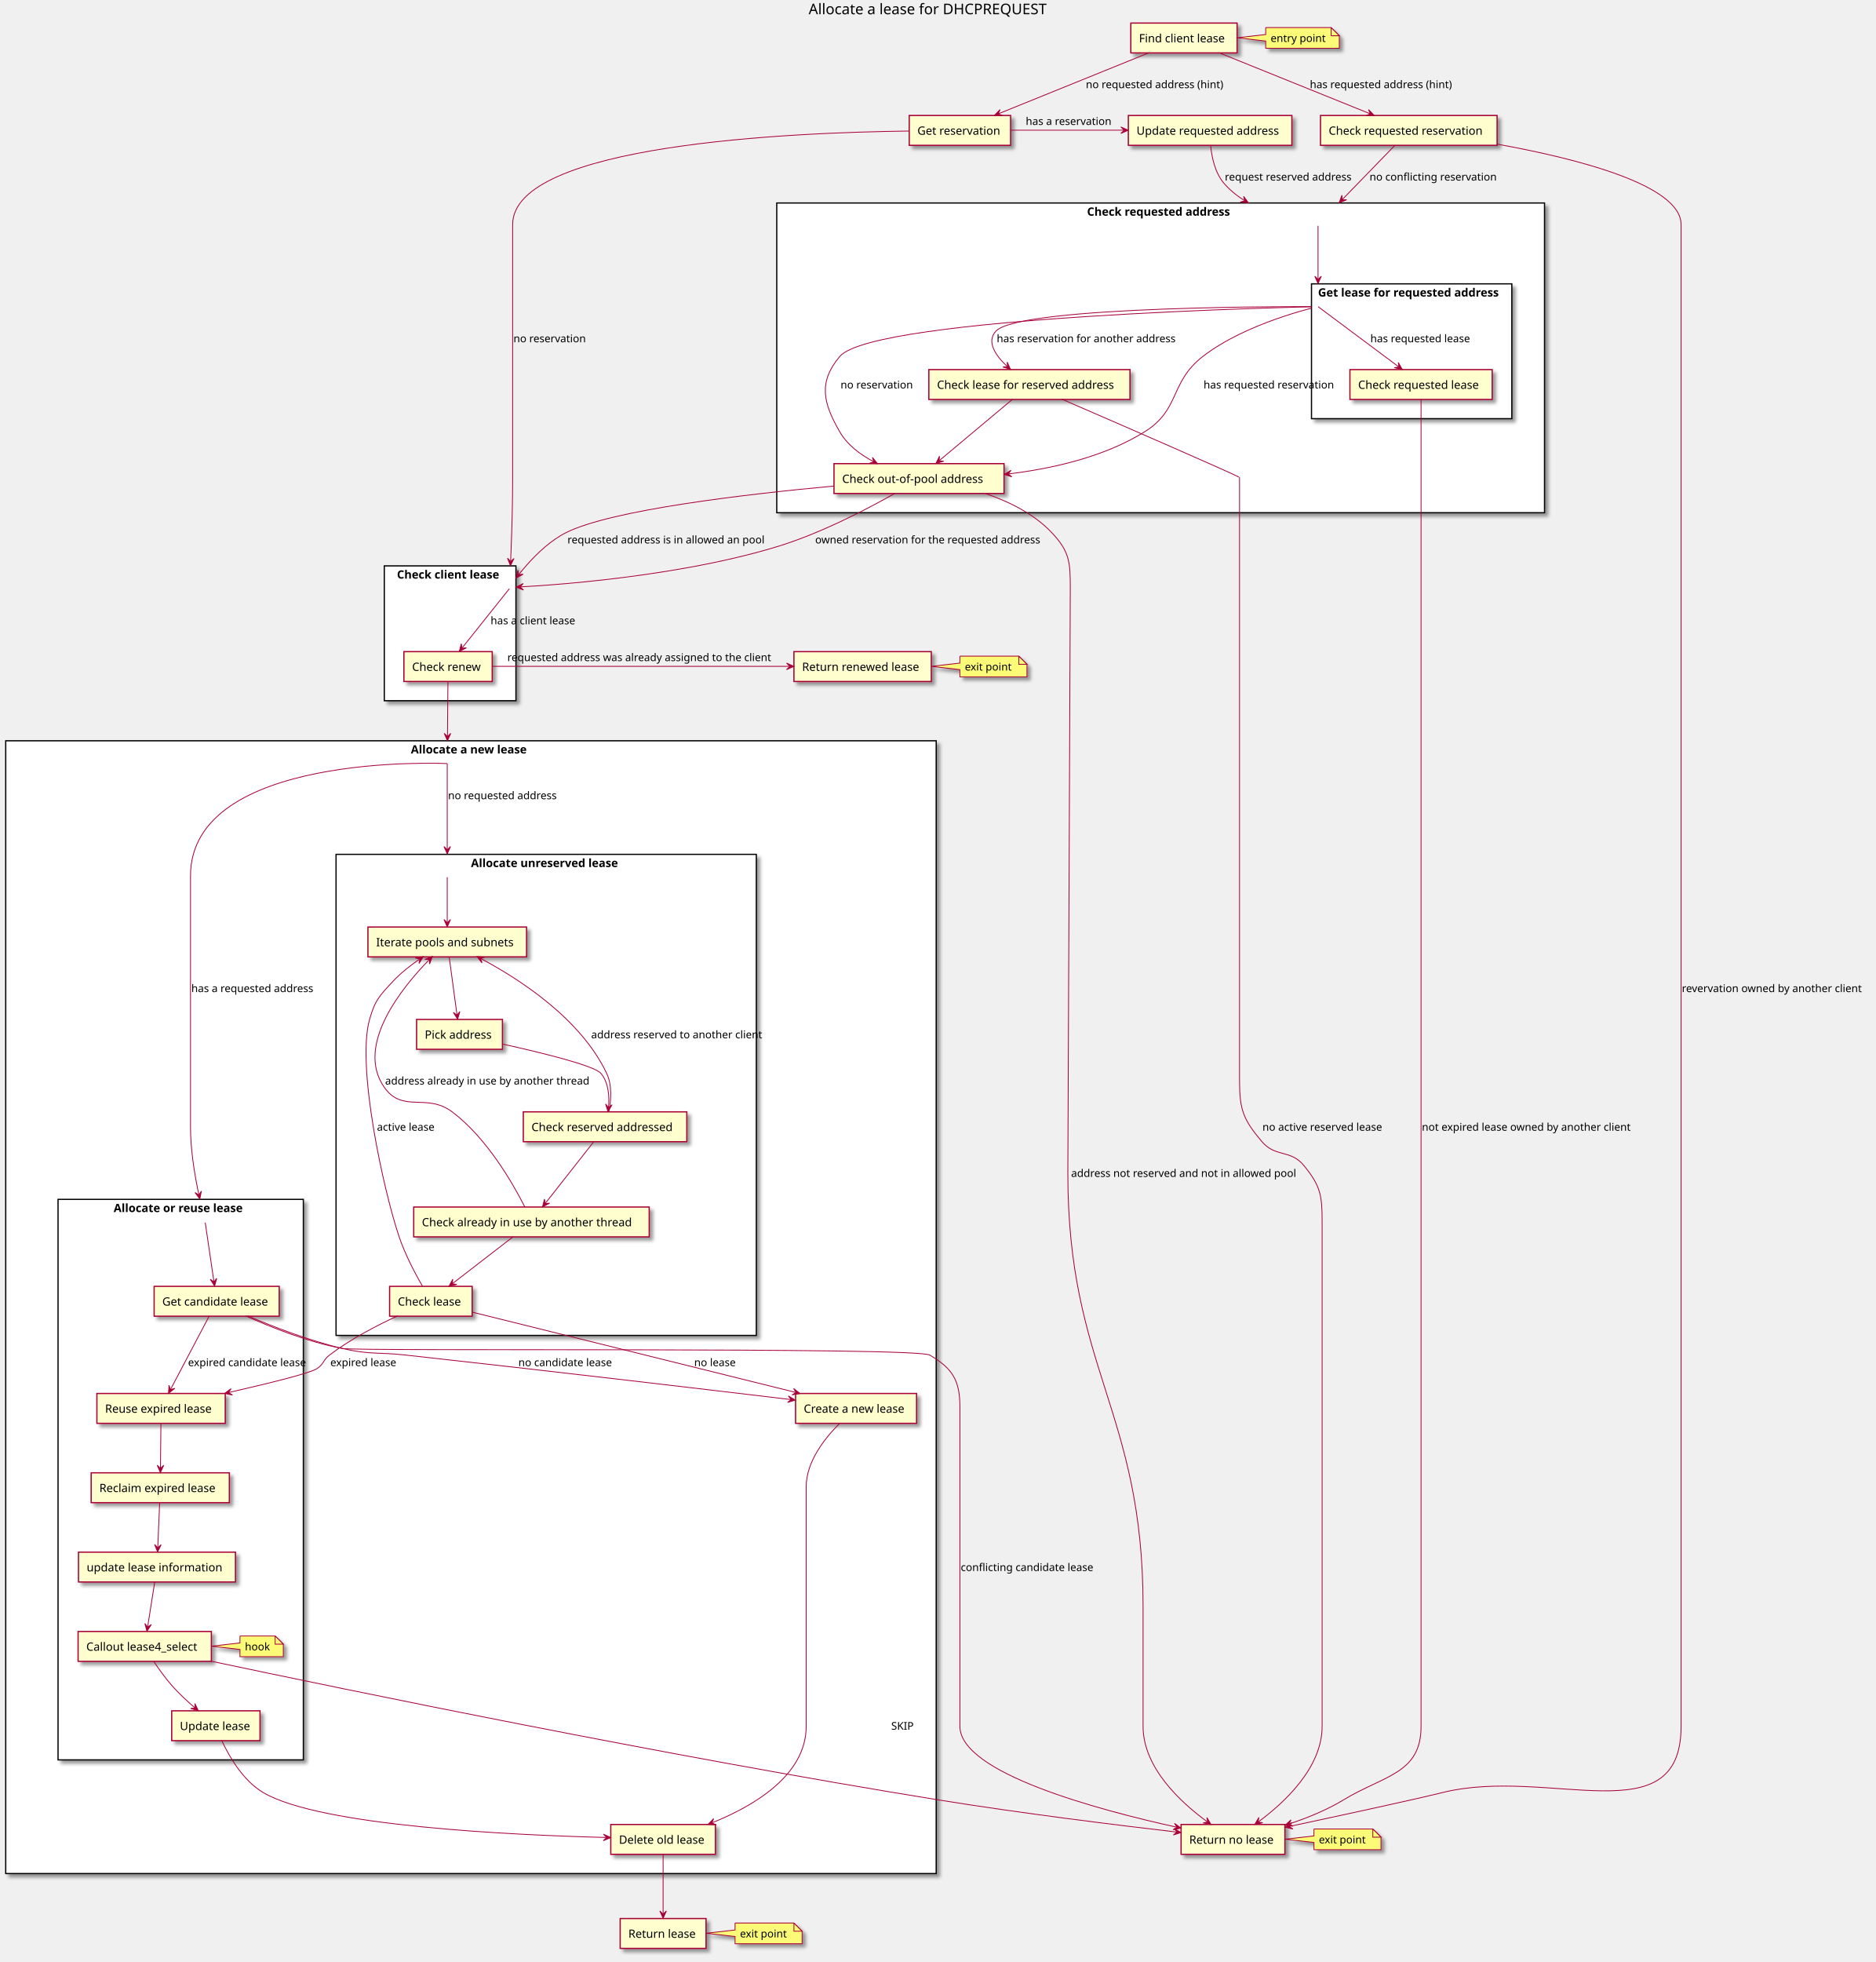
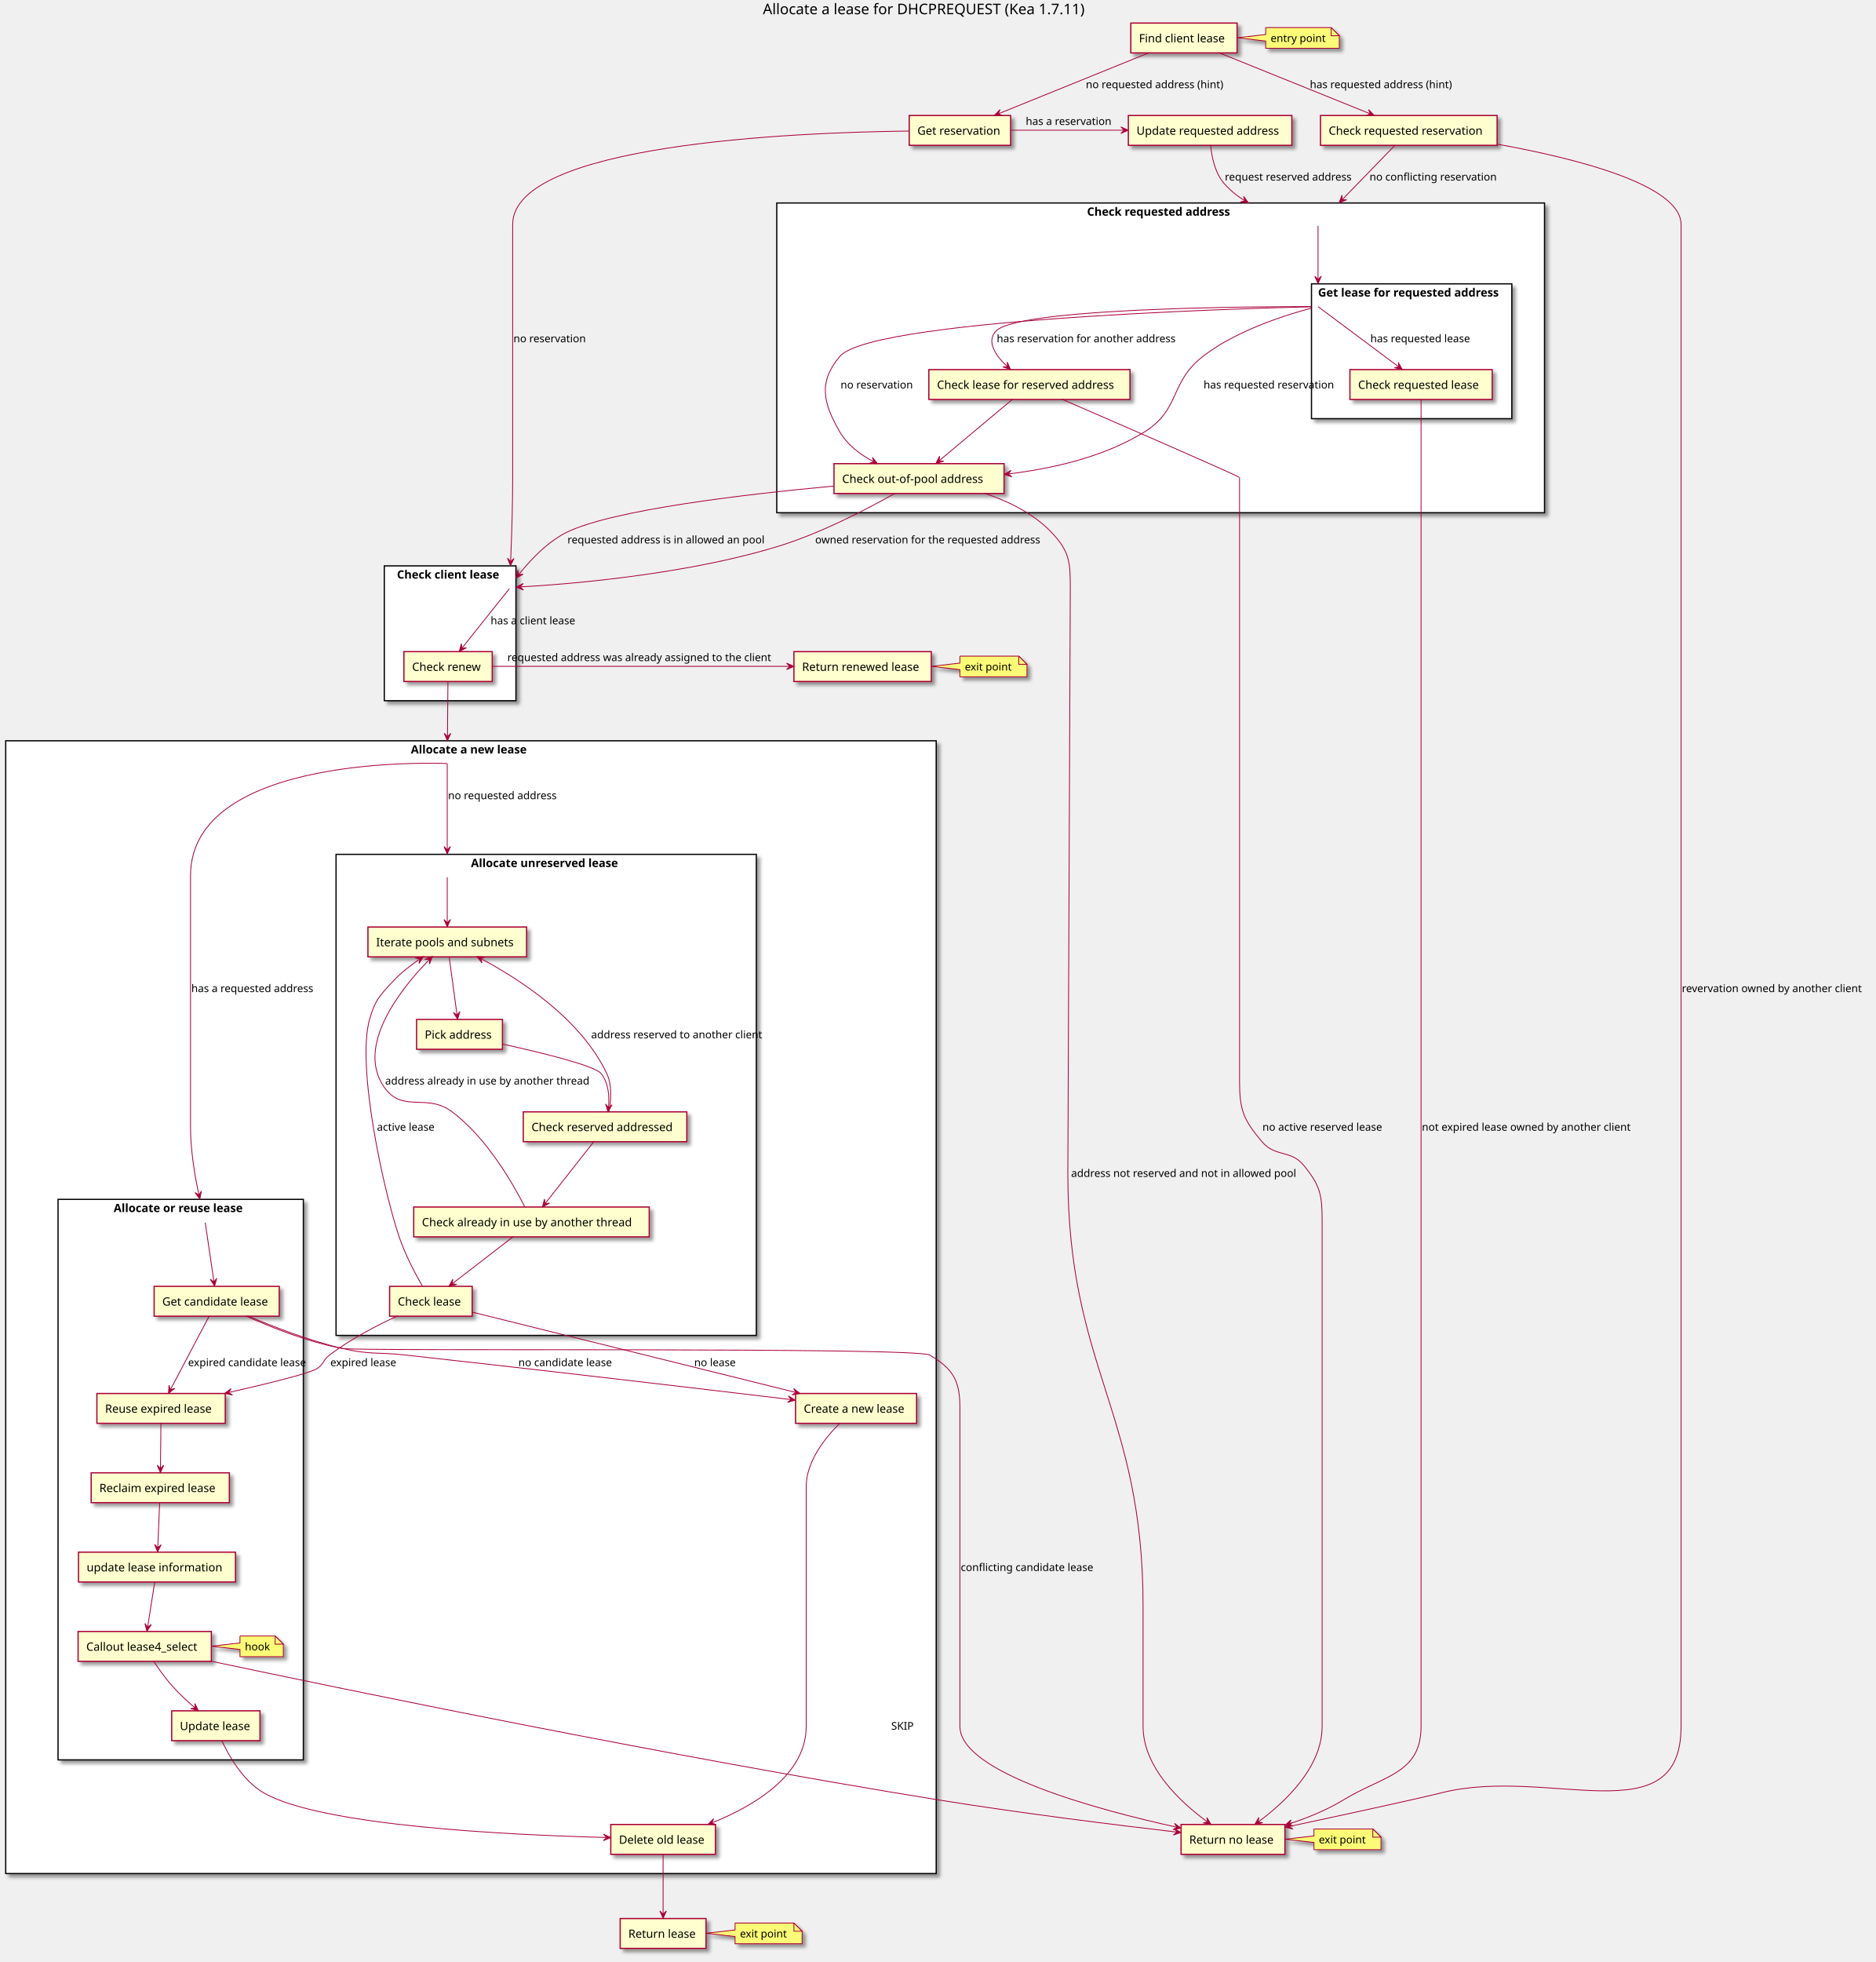
<svg xmlns="http://www.w3.org/2000/svg" contentScriptType="application/ecmascript" contentStyleType="text/css" height="2399px" preserveAspectRatio="none" style="width:2294px;height:2399px;" version="1.1" viewBox="0 0 2294 2399" width="2294px" zoomAndPan="magnify">
  <defs>
-     <filter height="300%" id="ff4r2l1rssslb" width="300%" x="-1" y="-1">
+     <filter height="300%" id="fff3yb47a4pvt" width="300%" x="-1" y="-1">
      <feGaussianBlur result="blurOut" stdDeviation="2.0" />
      <feColorMatrix in="blurOut" result="blurOut2" type="matrix" values="0 0 0 0 0 0 0 0 0 0 0 0 0 0 0 0 0 0 .4 0" />
      <feOffset dx="4.0" dy="4.0" in="blurOut2" result="blurOut3" />
      <feBlend in="SourceGraphic" in2="blurOut3" mode="normal" />
    </filter>
  </defs>
  <g>
-     <text fill="#000000" font-family="sans-serif" font-size="18" lengthAdjust="spacingAndGlyphs" textLength="298" x="989" y="17.402">Allocate a lease for DHCPREQUEST</text>
-     <rect fill="#FFFFFF" filter="url(#ff4r2l1rssslb)" height="378.72" style="stroke: #000000; stroke-width: 1.5;" width="939" x="950" y="248.199" />
+     <text fill="#000000" font-family="sans-serif" font-size="18" lengthAdjust="spacingAndGlyphs" textLength="410" x="933" y="17.402">Allocate a lease for DHCPREQUEST (Kea 1.7.11)</text>
+     <rect fill="#FFFFFF" filter="url(#fff3yb47a4pvt)" height="378.72" style="stroke: #000000; stroke-width: 1.5;" width="939" x="950" y="248.199" />
    <text fill="#000000" font-family="sans-serif" font-size="14" font-weight="bold" lengthAdjust="spacingAndGlyphs" textLength="180" x="1329.5" y="263.734">Check requested address</text>
-     <rect fill="#FFFFFF" filter="url(#ff4r2l1rssslb)" height="164.86" style="stroke: #000000; stroke-width: 1.5;" width="245" x="1604" y="347.059" />
+     <rect fill="#FFFFFF" filter="url(#fff3yb47a4pvt)" height="164.86" style="stroke: #000000; stroke-width: 1.5;" width="245" x="1604" y="347.059" />
    <text fill="#000000" font-family="sans-serif" font-size="14" font-weight="bold" lengthAdjust="spacingAndGlyphs" textLength="229" x="1612" y="362.594">Get lease for requested address</text>
-     <rect fill="#FFFFFF" filter="url(#ff4r2l1rssslb)" height="164.86" style="stroke: #000000; stroke-width: 1.5;" width="161" x="470" y="691.919" />
+     <rect fill="#FFFFFF" filter="url(#fff3yb47a4pvt)" height="164.86" style="stroke: #000000; stroke-width: 1.5;" width="161" x="470" y="691.919" />
    <text fill="#000000" font-family="sans-serif" font-size="14" font-weight="bold" lengthAdjust="spacingAndGlyphs" textLength="130" x="485.5" y="707.454">Check client lease</text>
-     <rect fill="#FFFFFF" filter="url(#ff4r2l1rssslb)" height="1385.08" style="stroke: #000000; stroke-width: 1.5;" width="1138" x="7" y="905.779" />
+     <rect fill="#FFFFFF" filter="url(#fff3yb47a4pvt)" height="1385.08" style="stroke: #000000; stroke-width: 1.5;" width="1138" x="7" y="905.779" />
    <text fill="#000000" font-family="sans-serif" font-size="14" font-weight="bold" lengthAdjust="spacingAndGlyphs" textLength="147" x="502.5" y="921.314">Allocate a new lease</text>
-     <rect fill="#FFFFFF" filter="url(#ff4r2l1rssslb)" height="685.36" style="stroke: #000000; stroke-width: 1.5;" width="300" x="71" y="1466.499" />
+     <rect fill="#FFFFFF" filter="url(#fff3yb47a4pvt)" height="685.36" style="stroke: #000000; stroke-width: 1.5;" width="300" x="71" y="1466.499" />
    <text fill="#000000" font-family="sans-serif" font-size="14" font-weight="bold" lengthAdjust="spacingAndGlyphs" textLength="164" x="139" y="1482.034">Allocate or reuse lease</text>
-     <rect fill="#FFFFFF" filter="url(#ff4r2l1rssslb)" height="588.22" style="stroke: #000000; stroke-width: 1.5;" width="514" x="411" y="1044.639" />
+     <rect fill="#FFFFFF" filter="url(#fff3yb47a4pvt)" height="588.22" style="stroke: #000000; stroke-width: 1.5;" width="514" x="411" y="1044.639" />
    <text fill="#000000" font-family="sans-serif" font-size="14" font-weight="bold" lengthAdjust="spacingAndGlyphs" textLength="184" x="576" y="1060.174">Allocate unreserved lease</text>
-     <rect fill="#FEFECE" filter="url(#ff4r2l1rssslb)" height="36.488" style="stroke: #A80036; stroke-width: 1.5;" width="246" x="1136" y="451.919" />
+     <rect fill="#FEFECE" filter="url(#fff3yb47a4pvt)" height="36.488" style="stroke: #A80036; stroke-width: 1.5;" width="246" x="1136" y="451.919" />
    <text fill="#000000" font-family="sans-serif" font-size="14" lengthAdjust="spacingAndGlyphs" textLength="226" x="1146" y="475.454">Check lease for reserved address</text>
-     <rect fill="#FEFECE" filter="url(#ff4r2l1rssslb)" height="36.488" style="stroke: #A80036; stroke-width: 1.5;" width="208" x="1020" y="566.919" />
+     <rect fill="#FEFECE" filter="url(#fff3yb47a4pvt)" height="36.488" style="stroke: #A80036; stroke-width: 1.5;" width="208" x="1020" y="566.919" />
    <text fill="#000000" font-family="sans-serif" font-size="14" lengthAdjust="spacingAndGlyphs" textLength="188" x="1030" y="590.454">Check out-of-pool address</text>
-     <rect fill="#FEFECE" filter="url(#ff4r2l1rssslb)" height="36.488" style="stroke: #A80036; stroke-width: 1.5;" width="174" x="1651" y="451.919" />
+     <rect fill="#FEFECE" filter="url(#fff3yb47a4pvt)" height="36.488" style="stroke: #A80036; stroke-width: 1.5;" width="174" x="1651" y="451.919" />
    <text fill="#000000" font-family="sans-serif" font-size="14" lengthAdjust="spacingAndGlyphs" textLength="154" x="1661" y="475.454">Check requested lease</text>
-     <rect fill="#FEFECE" filter="url(#ff4r2l1rssslb)" height="36.488" style="stroke: #A80036; stroke-width: 1.5;" width="108" x="494" y="796.779" />
+     <rect fill="#FEFECE" filter="url(#fff3yb47a4pvt)" height="36.488" style="stroke: #A80036; stroke-width: 1.5;" width="108" x="494" y="796.779" />
    <text fill="#000000" font-family="sans-serif" font-size="14" lengthAdjust="spacingAndGlyphs" textLength="88" x="504" y="820.314">Check renew</text>
-     <rect fill="#FEFECE" filter="url(#ff4r2l1rssslb)" height="36.488" style="stroke: #A80036; stroke-width: 1.5;" width="148" x="973" y="1703.859" />
+     <rect fill="#FEFECE" filter="url(#fff3yb47a4pvt)" height="36.488" style="stroke: #A80036; stroke-width: 1.5;" width="148" x="973" y="1703.859" />
    <text fill="#000000" font-family="sans-serif" font-size="14" lengthAdjust="spacingAndGlyphs" textLength="128" x="983" y="1727.394">Create a new lease</text>
-     <rect fill="#FEFECE" filter="url(#ff4r2l1rssslb)" height="36.488" style="stroke: #A80036; stroke-width: 1.5;" width="128" x="747" y="2230.859" />
+     <rect fill="#FEFECE" filter="url(#fff3yb47a4pvt)" height="36.488" style="stroke: #A80036; stroke-width: 1.5;" width="128" x="747" y="2230.859" />
    <text fill="#000000" font-family="sans-serif" font-size="14" lengthAdjust="spacingAndGlyphs" textLength="108" x="757" y="2254.394">Delete old lease</text>
-     <rect fill="#FEFECE" filter="url(#ff4r2l1rssslb)" height="36.488" style="stroke: #A80036; stroke-width: 1.5;" width="153" x="188.5" y="1572.859" />
+     <rect fill="#FEFECE" filter="url(#fff3yb47a4pvt)" height="36.488" style="stroke: #A80036; stroke-width: 1.5;" width="153" x="188.5" y="1572.859" />
    <text fill="#000000" font-family="sans-serif" font-size="14" lengthAdjust="spacingAndGlyphs" textLength="133" x="198.5" y="1596.394">Get candidate lease</text>
-     <rect fill="#FEFECE" filter="url(#ff4r2l1rssslb)" height="36.488" style="stroke: #A80036; stroke-width: 1.5;" width="157" x="118.5" y="1703.859" />
+     <rect fill="#FEFECE" filter="url(#fff3yb47a4pvt)" height="36.488" style="stroke: #A80036; stroke-width: 1.5;" width="157" x="118.5" y="1703.859" />
    <text fill="#000000" font-family="sans-serif" font-size="14" lengthAdjust="spacingAndGlyphs" textLength="137" x="128.5" y="1727.394">Reuse expired lease</text>
-     <rect fill="#FEFECE" filter="url(#ff4r2l1rssslb)" height="36.488" style="stroke: #A80036; stroke-width: 1.5;" width="169" x="111.5" y="1800.859" />
+     <rect fill="#FEFECE" filter="url(#fff3yb47a4pvt)" height="36.488" style="stroke: #A80036; stroke-width: 1.5;" width="169" x="111.5" y="1800.859" />
    <text fill="#000000" font-family="sans-serif" font-size="14" lengthAdjust="spacingAndGlyphs" textLength="149" x="121.5" y="1824.394">Reclaim expired lease</text>
-     <rect fill="#FEFECE" filter="url(#ff4r2l1rssslb)" height="36.488" style="stroke: #A80036; stroke-width: 1.5;" width="192" x="96" y="1897.859" />
+     <rect fill="#FEFECE" filter="url(#fff3yb47a4pvt)" height="36.488" style="stroke: #A80036; stroke-width: 1.5;" width="192" x="96" y="1897.859" />
    <text fill="#000000" font-family="sans-serif" font-size="14" lengthAdjust="spacingAndGlyphs" textLength="172" x="106" y="1921.394">update lease information</text>
-     <rect fill="#FEFECE" filter="url(#ff4r2l1rssslb)" height="36.488" style="stroke: #A80036; stroke-width: 1.5;" width="163" x="95.5" y="1994.859" />
+     <rect fill="#FEFECE" filter="url(#fff3yb47a4pvt)" height="36.488" style="stroke: #A80036; stroke-width: 1.5;" width="163" x="95.5" y="1994.859" />
    <text fill="#000000" font-family="sans-serif" font-size="14" lengthAdjust="spacingAndGlyphs" textLength="143" x="105.5" y="2018.394">Callout lease4_select</text>
-     <path d="M293.5,2000.359 L293.5,2008.859 L258.55,2012.859 L293.5,2016.859 L293.5,2025.67 A0,0 0 0 0 293.5,2025.67 L346.5,2025.67 A0,0 0 0 0 346.5,2025.67 L346.5,2010.359 L336.5,2000.359 L293.5,2000.359 A0,0 0 0 0 293.5,2000.359 " fill="#FBFB77" filter="url(#ff4r2l1rssslb)" style="stroke: #A80036; stroke-width: 1.0;" />
+     <path d="M293.5,2000.359 L293.5,2008.859 L258.55,2012.859 L293.5,2016.859 L293.5,2025.67 A0,0 0 0 0 293.5,2025.67 L346.5,2025.67 A0,0 0 0 0 346.5,2025.67 L346.5,2010.359 L336.5,2000.359 L293.5,2000.359 A0,0 0 0 0 293.5,2000.359 " fill="#FBFB77" filter="url(#fff3yb47a4pvt)" style="stroke: #A80036; stroke-width: 1.0;" />
    <path d="M336.5,2000.359 L336.5,2010.359 L346.5,2010.359 L336.5,2000.359 " fill="#FBFB77" style="stroke: #A80036; stroke-width: 1.0;" />
    <text fill="#000000" font-family="sans-serif" font-size="13" lengthAdjust="spacingAndGlyphs" textLength="32" x="299.5" y="2017.928">hook</text>
-     <rect fill="#FEFECE" filter="url(#ff4r2l1rssslb)" height="36.488" style="stroke: #A80036; stroke-width: 1.5;" width="108" x="210" y="2091.859" />
+     <rect fill="#FEFECE" filter="url(#fff3yb47a4pvt)" height="36.488" style="stroke: #A80036; stroke-width: 1.5;" width="108" x="210" y="2091.859" />
    <text fill="#000000" font-family="sans-serif" font-size="14" lengthAdjust="spacingAndGlyphs" textLength="88" x="220" y="2115.394">Update lease</text>
-     <rect fill="#FEFECE" filter="url(#ff4r2l1rssslb)" height="36.488" style="stroke: #A80036; stroke-width: 1.5;" width="194" x="450" y="1133.499" />
+     <rect fill="#FEFECE" filter="url(#fff3yb47a4pvt)" height="36.488" style="stroke: #A80036; stroke-width: 1.5;" width="194" x="450" y="1133.499" />
    <text fill="#000000" font-family="sans-serif" font-size="14" lengthAdjust="spacingAndGlyphs" textLength="174" x="460" y="1157.034">Iterate pools and subnets</text>
-     <rect fill="#FEFECE" filter="url(#ff4r2l1rssslb)" height="36.488" style="stroke: #A80036; stroke-width: 1.5;" width="105" x="509.5" y="1246.499" />
+     <rect fill="#FEFECE" filter="url(#fff3yb47a4pvt)" height="36.488" style="stroke: #A80036; stroke-width: 1.5;" width="105" x="509.5" y="1246.499" />
    <text fill="#000000" font-family="sans-serif" font-size="14" lengthAdjust="spacingAndGlyphs" textLength="85" x="519.5" y="1270.034">Pick address</text>
-     <rect fill="#FEFECE" filter="url(#ff4r2l1rssslb)" height="36.488" style="stroke: #A80036; stroke-width: 1.5;" width="200" x="640" y="1359.499" />
+     <rect fill="#FEFECE" filter="url(#fff3yb47a4pvt)" height="36.488" style="stroke: #A80036; stroke-width: 1.5;" width="200" x="640" y="1359.499" />
    <text fill="#000000" font-family="sans-serif" font-size="14" lengthAdjust="spacingAndGlyphs" textLength="180" x="650" y="1383.034">Check reserved addressed</text>
-     <rect fill="#FEFECE" filter="url(#ff4r2l1rssslb)" height="36.488" style="stroke: #A80036; stroke-width: 1.5;" width="288" x="506" y="1475.859" />
+     <rect fill="#FEFECE" filter="url(#fff3yb47a4pvt)" height="36.488" style="stroke: #A80036; stroke-width: 1.5;" width="288" x="506" y="1475.859" />
    <text fill="#000000" font-family="sans-serif" font-size="14" lengthAdjust="spacingAndGlyphs" textLength="268" x="516" y="1499.394">Check already in use by another thread</text>
-     <rect fill="#FEFECE" filter="url(#ff4r2l1rssslb)" height="36.488" style="stroke: #A80036; stroke-width: 1.5;" width="101" x="476.5" y="1572.859" />
+     <rect fill="#FEFECE" filter="url(#fff3yb47a4pvt)" height="36.488" style="stroke: #A80036; stroke-width: 1.5;" width="101" x="476.5" y="1572.859" />
    <text fill="#000000" font-family="sans-serif" font-size="14" lengthAdjust="spacingAndGlyphs" textLength="81" x="486.5" y="1596.394">Check lease</text>
-     <rect fill="#FEFECE" filter="url(#ff4r2l1rssslb)" height="36.488" style="stroke: #A80036; stroke-width: 1.5;" width="130" x="1383" y="28.199" />
+     <rect fill="#FEFECE" filter="url(#fff3yb47a4pvt)" height="36.488" style="stroke: #A80036; stroke-width: 1.5;" width="130" x="1383" y="28.199" />
    <text fill="#000000" font-family="sans-serif" font-size="14" lengthAdjust="spacingAndGlyphs" textLength="110" x="1393" y="51.734">Find client lease</text>
-     <path d="M1548,33.699 L1548,42.199 L1513.14,46.199 L1548,50.199 L1548,59.01 A0,0 0 0 0 1548,59.01 L1638,59.01 A0,0 0 0 0 1638,59.01 L1638,43.699 L1628,33.699 L1548,33.699 A0,0 0 0 0 1548,33.699 " fill="#FBFB77" filter="url(#ff4r2l1rssslb)" style="stroke: #A80036; stroke-width: 1.0;" />
+     <path d="M1548,33.699 L1548,42.199 L1513.14,46.199 L1548,50.199 L1548,59.01 A0,0 0 0 0 1548,59.01 L1638,59.01 A0,0 0 0 0 1638,59.01 L1638,43.699 L1628,33.699 L1548,33.699 A0,0 0 0 0 1548,33.699 " fill="#FBFB77" filter="url(#fff3yb47a4pvt)" style="stroke: #A80036; stroke-width: 1.0;" />
    <path d="M1628,33.699 L1628,43.699 L1638,43.699 L1628,33.699 " fill="#FBFB77" style="stroke: #A80036; stroke-width: 1.0;" />
    <text fill="#000000" font-family="sans-serif" font-size="13" lengthAdjust="spacingAndGlyphs" textLength="69" x="1554" y="51.268">entry point</text>
-     <rect fill="#FEFECE" filter="url(#ff4r2l1rssslb)" height="36.488" style="stroke: #A80036; stroke-width: 1.5;" width="216" x="1615" y="141.199" />
+     <rect fill="#FEFECE" filter="url(#fff3yb47a4pvt)" height="36.488" style="stroke: #A80036; stroke-width: 1.5;" width="216" x="1615" y="141.199" />
    <text fill="#000000" font-family="sans-serif" font-size="14" lengthAdjust="spacingAndGlyphs" textLength="196" x="1625" y="164.734">Check requested reservation</text>
-     <rect fill="#FEFECE" filter="url(#ff4r2l1rssslb)" height="36.488" style="stroke: #A80036; stroke-width: 1.5;" width="124" x="1112" y="141.199" />
+     <rect fill="#FEFECE" filter="url(#fff3yb47a4pvt)" height="36.488" style="stroke: #A80036; stroke-width: 1.5;" width="124" x="1112" y="141.199" />
    <text fill="#000000" font-family="sans-serif" font-size="14" lengthAdjust="spacingAndGlyphs" textLength="104" x="1122" y="164.734">Get reservation</text>
-     <rect fill="#FEFECE" filter="url(#ff4r2l1rssslb)" height="36.488" style="stroke: #A80036; stroke-width: 1.5;" width="200" x="1380" y="141.199" />
+     <rect fill="#FEFECE" filter="url(#fff3yb47a4pvt)" height="36.488" style="stroke: #A80036; stroke-width: 1.5;" width="200" x="1380" y="141.199" />
    <text fill="#000000" font-family="sans-serif" font-size="14" lengthAdjust="spacingAndGlyphs" textLength="180" x="1390" y="164.734">Update requested address</text>
-     <rect fill="#FEFECE" filter="url(#ff4r2l1rssslb)" height="36.488" style="stroke: #A80036; stroke-width: 1.5;" width="127" x="1444.5" y="2230.859" />
+     <rect fill="#FEFECE" filter="url(#fff3yb47a4pvt)" height="36.488" style="stroke: #A80036; stroke-width: 1.5;" width="127" x="1444.5" y="2230.859" />
    <text fill="#000000" font-family="sans-serif" font-size="14" lengthAdjust="spacingAndGlyphs" textLength="107" x="1454.5" y="2254.394">Return no lease</text>
-     <path d="M1607,2236.359 L1607,2244.859 L1571.71,2248.859 L1607,2252.859 L1607,2261.67 A0,0 0 0 0 1607,2261.67 L1689,2261.67 A0,0 0 0 0 1689,2261.67 L1689,2246.359 L1679,2236.359 L1607,2236.359 A0,0 0 0 0 1607,2236.359 " fill="#FBFB77" filter="url(#ff4r2l1rssslb)" style="stroke: #A80036; stroke-width: 1.0;" />
+     <path d="M1607,2236.359 L1607,2244.859 L1571.71,2248.859 L1607,2252.859 L1607,2261.67 A0,0 0 0 0 1607,2261.67 L1689,2261.67 A0,0 0 0 0 1689,2261.67 L1689,2246.359 L1679,2236.359 L1607,2236.359 A0,0 0 0 0 1607,2236.359 " fill="#FBFB77" filter="url(#fff3yb47a4pvt)" style="stroke: #A80036; stroke-width: 1.0;" />
    <path d="M1679,2236.359 L1679,2246.359 L1689,2246.359 L1679,2236.359 " fill="#FBFB77" style="stroke: #A80036; stroke-width: 1.0;" />
    <text fill="#000000" font-family="sans-serif" font-size="13" lengthAdjust="spacingAndGlyphs" textLength="61" x="1613" y="2253.928">exit point</text>
-     <rect fill="#FEFECE" filter="url(#ff4r2l1rssslb)" height="36.488" style="stroke: #A80036; stroke-width: 1.5;" width="168" x="971" y="796.779" />
+     <rect fill="#FEFECE" filter="url(#fff3yb47a4pvt)" height="36.488" style="stroke: #A80036; stroke-width: 1.5;" width="168" x="971" y="796.779" />
    <text fill="#000000" font-family="sans-serif" font-size="14" lengthAdjust="spacingAndGlyphs" textLength="148" x="981" y="820.314">Return renewed lease</text>
-     <path d="M1174,802.279 L1174,810.779 L1139.06,814.779 L1174,818.779 L1174,827.59 A0,0 0 0 0 1174,827.59 L1256,827.59 A0,0 0 0 0 1256,827.59 L1256,812.279 L1246,802.279 L1174,802.279 A0,0 0 0 0 1174,802.279 " fill="#FBFB77" filter="url(#ff4r2l1rssslb)" style="stroke: #A80036; stroke-width: 1.0;" />
+     <path d="M1174,802.279 L1174,810.779 L1139.06,814.779 L1174,818.779 L1174,827.59 A0,0 0 0 0 1174,827.59 L1256,827.59 A0,0 0 0 0 1256,827.59 L1256,812.279 L1246,802.279 L1174,802.279 A0,0 0 0 0 1174,802.279 " fill="#FBFB77" filter="url(#fff3yb47a4pvt)" style="stroke: #A80036; stroke-width: 1.0;" />
    <path d="M1246,802.279 L1246,812.279 L1256,812.279 L1246,802.279 " fill="#FBFB77" style="stroke: #A80036; stroke-width: 1.0;" />
    <text fill="#000000" font-family="sans-serif" font-size="13" lengthAdjust="spacingAndGlyphs" textLength="61" x="1180" y="819.848">exit point</text>
-     <rect fill="#FEFECE" filter="url(#ff4r2l1rssslb)" height="36.488" style="stroke: #A80036; stroke-width: 1.5;" width="105" x="758.5" y="2345.859" />
+     <rect fill="#FEFECE" filter="url(#fff3yb47a4pvt)" height="36.488" style="stroke: #A80036; stroke-width: 1.5;" width="105" x="758.5" y="2345.859" />
    <text fill="#000000" font-family="sans-serif" font-size="14" lengthAdjust="spacingAndGlyphs" textLength="85" x="768.5" y="2369.394">Return lease</text>
-     <path d="M899,2351.359 L899,2359.859 L863.66,2363.859 L899,2367.859 L899,2376.67 A0,0 0 0 0 899,2376.67 L981,2376.67 A0,0 0 0 0 981,2376.67 L981,2361.359 L971,2351.359 L899,2351.359 A0,0 0 0 0 899,2351.359 " fill="#FBFB77" filter="url(#ff4r2l1rssslb)" style="stroke: #A80036; stroke-width: 1.0;" />
+     <path d="M899,2351.359 L899,2359.859 L863.66,2363.859 L899,2367.859 L899,2376.67 A0,0 0 0 0 899,2376.67 L981,2376.67 A0,0 0 0 0 981,2376.67 L981,2361.359 L971,2351.359 L899,2351.359 A0,0 0 0 0 899,2351.359 " fill="#FBFB77" filter="url(#fff3yb47a4pvt)" style="stroke: #A80036; stroke-width: 1.0;" />
    <path d="M971,2351.359 L971,2361.359 L981,2361.359 L971,2351.359 " fill="#FBFB77" style="stroke: #A80036; stroke-width: 1.0;" />
    <text fill="#000000" font-family="sans-serif" font-size="13" lengthAdjust="spacingAndGlyphs" textLength="61" x="905" y="2368.928">exit point</text>
    <path d="M1490.37,64.299 C1540.43,84.509 1623.49,118.039 1675.64,139.079 " fill="none" id="findClientLease-&gt;addressReserved" style="stroke: #A80036; stroke-width: 1.0;" />
    <polygon fill="#A80036" points="1680.59,141.079,1673.746,133.997,1675.955,139.205,1670.747,141.414,1680.59,141.079" style="stroke: #A80036; stroke-width: 1.0;" />
    <text fill="#000000" font-family="sans-serif" font-size="13" lengthAdjust="spacingAndGlyphs" textLength="178" x="1602" y="107.768">has requested address (hint)</text>
    <path d="M1405.79,64.299 C1355.91,84.509 1273.15,118.039 1221.19,139.079 " fill="none" id="findClientLease-&gt;hasAddressReservation" style="stroke: #A80036; stroke-width: 1.0;" />
    <polygon fill="#A80036" points="1216.26,141.079,1226.103,141.414,1220.895,139.205,1223.104,133.997,1216.26,141.079" style="stroke: #A80036; stroke-width: 1.0;" />
    <text fill="#000000" font-family="sans-serif" font-size="13" lengthAdjust="spacingAndGlyphs" textLength="172" x="1328" y="107.768">no requested address (hint)</text>
    <path d="M1706.14,177.569 C1690.855,193.314 1667.81,217.057 1648.348,237.109 C1645.915,239.616 1643.538,242.065 1641.239,244.433 C1640.09,245.617 1638.96,246.781 1637.852,247.923 " fill="none" id="addressReserved-&gt;check_hint" style="stroke: #A80036; stroke-width: 1.0;" />
    <polygon fill="#A80036" points="1637.852,247.923,1646.991,244.25,1641.335,244.335,1641.25,238.678,1637.852,247.923" style="stroke: #A80036; stroke-width: 1.0;" />
    <text fill="#000000" font-family="sans-serif" font-size="13" lengthAdjust="spacingAndGlyphs" textLength="162" x="1675" y="220.768">no conflicting reservation</text>
    <path d="M1831.12,176.249 C1928.35,193.819 2056,226.119 2056,274.559 C2056,274.559 2056,274.559 2056,2110.859 C2056,2245.539 1894.72,2159.459 1764,2191.859 C1729.14,2200.499 1639.9,2219.779 1576.62,2233.299 " fill="none" id="addressReserved-&gt;no_lease" style="stroke: #A80036; stroke-width: 1.0;" />
    <polygon fill="#A80036" points="1571.73,2234.339,1581.366,2236.378,1576.62,2233.298,1579.7,2228.553,1571.73,2234.339" style="stroke: #A80036; stroke-width: 1.0;" />
    <text fill="#000000" font-family="sans-serif" font-size="13" lengthAdjust="spacingAndGlyphs" textLength="225" x="2057" y="1213.068">revervation owned by another client</text>
    <path d="M1236.29,159.199 C1276.08,159.199 1328.68,159.199 1374.83,159.199 " fill="none" id="hasAddressReservation-&gt;update_hint" style="stroke: #A80036; stroke-width: 1.0;" />
    <polygon fill="#A80036" points="1379.85,159.199,1370.85,155.199,1374.85,159.199,1370.85,163.199,1379.85,159.199" style="stroke: #A80036; stroke-width: 1.0;" />
    <text fill="#000000" font-family="sans-serif" font-size="13" lengthAdjust="spacingAndGlyphs" textLength="107" x="1254.5" y="152.768">has a reservation</text>
    <path d="M1480.56,177.299 C1481.87,191.389 1485.77,211.109 1497,224.199 C1501.469,229.411 1506.579,234.102 1512.105,238.322 C1514.868,240.432 1517.735,242.425 1520.678,244.305 C1522.149,245.246 1523.639,246.158 1525.145,247.044 C1525.522,247.265 1525.899,247.485 1526.277,247.703 C1526.467,247.812 1526.656,247.92 1526.846,248.028 " fill="none" id="update_hint-&gt;check_hint" style="stroke: #A80036; stroke-width: 1.0;" />
    <polygon fill="#A80036" points="1526.846,248.028,1521.009,240.095,1522.502,245.551,1517.046,247.044,1526.846,248.028" style="stroke: #A80036; stroke-width: 1.0;" />
    <text fill="#000000" font-family="sans-serif" font-size="13" lengthAdjust="spacingAndGlyphs" textLength="157" x="1498" y="220.768">request reserved address</text>
    <path d="M1111.78,160.229 C968.42,161.979 627,176.449 627,274.559 C627,274.559 627,274.559 627,585.919 C627,614.884 626.03,647.402 625.045,672.958 C624.799,679.347 624.552,685.301 624.318,690.656 C624.304,690.99 624.289,691.323 624.275,691.653 " fill="none" id="hasAddressReservation-&gt;check_done" style="stroke: #A80036; stroke-width: 1.0;" />
    <polygon fill="#A80036" points="624.275,691.653,628.665,682.836,624.494,686.657,620.673,682.486,624.275,691.653" style="stroke: #A80036; stroke-width: 1.0;" />
    <text fill="#000000" font-family="sans-serif" font-size="13" lengthAdjust="spacingAndGlyphs" textLength="90" x="628" y="418.488">no reservation</text>
    <path d="M1612,276.129 C1612,277.579 1612,301.169 1612,324.754 C1612,330.651 1612,336.546 1612,342.096 C1612,343.483 1612,344.849 1612,346.188 C1612,346.355 1612,346.522 1612,346.689 " fill="none" id="check_hint-&gt;get_existing" style="stroke: #A80036; stroke-width: 1.0;" />
    <polygon fill="#A80036" points="1612,346.689,1616,337.689,1612,341.689,1608,337.689,1612,346.689" style="stroke: #A80036; stroke-width: 1.0;" />
    <path d="M1612.09,374.989 C1614.74,376.959 1674.43,421.489 1710.66,448.519 " fill="none" id="get_existing-&gt;existing" style="stroke: #A80036; stroke-width: 1.0;" />
    <polygon fill="#A80036" points="1714.95,451.729,1710.116,443.149,1710.938,448.745,1705.341,449.568,1714.95,451.729" style="stroke: #A80036; stroke-width: 1.0;" />
    <text fill="#000000" font-family="sans-serif" font-size="13" lengthAdjust="spacingAndGlyphs" textLength="124" x="1676" y="418.488">has requested lease</text>
    <path d="M1738,488.149 C1738,510.309 1738,549.979 1738,583.919 C1738,583.919 1738,583.919 1738,2110.859 C1738,2169.019 1692.68,2170.619 1643,2200.859 C1622.7,2213.209 1598.7,2222.899 1576.6,2230.189 " fill="none" id="existing-&gt;no_lease" style="stroke: #A80036; stroke-width: 1.0;" />
    <polygon fill="#A80036" points="1571.62,2231.799,1581.415,2232.828,1576.376,2230.257,1578.947,2225.218,1571.62,2231.799" style="stroke: #A80036; stroke-width: 1.0;" />
    <text fill="#000000" font-family="sans-serif" font-size="13" lengthAdjust="spacingAndGlyphs" textLength="263" x="1739" y="1382.568">not expired lease owned by another client</text>
    <path d="M1603.57,375.107 C1603.282,375.114 1602.987,375.121 1602.685,375.128 C1602.081,375.143 1601.448,375.158 1600.789,375.174 C1599.471,375.206 1598.043,375.242 1596.51,375.28 C1593.444,375.358 1589.958,375.449 1586.082,375.553 C1570.577,375.973 1548.838,376.618 1522.855,377.543 C1470.889,379.392 1401.95,382.359 1331.967,386.872 C1192.003,395.897 1047.865,411.104 1027,435.919 C1000.68,467.219 1006.56,492.509 1027,527.919 C1036.33,544.079 1052.3,555.999 1068.62,564.579 " fill="none" id="get_existing-&gt;out_of_pool" style="stroke: #A80036; stroke-width: 1.0;" />
    <polygon fill="#A80036" points="1073.22,566.909,1066.998,559.275,1068.759,564.65,1063.384,566.412,1073.22,566.909" style="stroke: #A80036; stroke-width: 1.0;" />
    <text fill="#000000" font-family="sans-serif" font-size="13" lengthAdjust="spacingAndGlyphs" textLength="90" x="1028" y="474.988">no reservation</text>
    <path d="M1603.838,376.896 C1603.406,377.006 1602.958,377.121 1602.496,377.241 C1600.647,377.721 1598.56,378.275 1596.262,378.906 C1587.07,381.428 1574.509,385.165 1560.374,390.173 C1532.102,400.189 1497.53,415.289 1471,435.919 C1430.23,467.619 1443.85,500.619 1400,527.919 C1350.34,558.839 1286.82,573.089 1233.23,579.499 " fill="none" id="get_existing-&gt;out_of_pool-1" style="stroke: #A80036; stroke-width: 1.0;" />
    <polygon fill="#A80036" points="1228.08,580.089,1237.486,583.009,1233.046,579.504,1236.55,575.064,1228.08,580.089" style="stroke: #A80036; stroke-width: 1.0;" />
    <text fill="#000000" font-family="sans-serif" font-size="13" lengthAdjust="spacingAndGlyphs" textLength="162" x="1472" y="474.988">has requested reservation</text>
    <path d="M1603.8,374.893 C1603.57,374.893 1603.335,374.893 1603.096,374.892 C1602.617,374.892 1602.12,374.891 1601.606,374.89 C1599.55,374.888 1597.211,374.887 1594.61,374.889 C1584.207,374.896 1569.62,374.944 1552.18,375.101 C1517.3,375.416 1471.009,376.172 1423.969,377.927 C1329.888,381.437 1232.805,388.944 1218,404.919 C1205.95,417.919 1217.84,434.909 1231.87,448.109 " fill="none" id="get_existing-&gt;getReservedLease" style="stroke: #A80036; stroke-width: 1.0;" />
    <polygon fill="#A80036" points="1235.86,451.729,1231.883,442.719,1232.157,448.369,1226.507,448.644,1235.86,451.729" style="stroke: #A80036; stroke-width: 1.0;" />
    <text fill="#000000" font-family="sans-serif" font-size="13" lengthAdjust="spacingAndGlyphs" textLength="223" x="1219" y="418.488">has reservation for another address</text>
    <path d="M1298.31,487.939 C1370.31,519.129 1516,582.449 1516,583.919 C1516,583.919 1516,583.919 1516,1321.999 C1516,1356.799 1520.59,1368.879 1543,1395.499 C1560.18,1415.909 1578.19,1404.779 1595,1425.499 C1614.84,1449.959 1617,1461.369 1617,1492.859 C1617,1492.859 1617,1492.859 1617,2110.859 C1617,2161.329 1571.14,2203.959 1538.92,2227.699 " fill="none" id="getReservedLease-&gt;no_lease" style="stroke: #A80036; stroke-width: 1.0;" />
    <polygon fill="#A80036" points="1534.66,2230.779,1544.295,2228.739,1538.709,2227.846,1539.602,2222.26,1534.66,2230.779" style="stroke: #A80036; stroke-width: 1.0;" />
    <text fill="#000000" font-family="sans-serif" font-size="13" lengthAdjust="spacingAndGlyphs" textLength="150" x="1544" y="1382.568">no active reserved lease</text>
    <path d="M1238.5,488.079 C1214.41,508.239 1174.48,541.669 1148.71,563.239 " fill="none" id="getReservedLease-&gt;out_of_pool" style="stroke: #A80036; stroke-width: 1.0;" />
    <polygon fill="#A80036" points="1144.7,566.599,1154.176,563.914,1148.542,563.4,1149.056,557.766,1144.7,566.599" style="stroke: #A80036; stroke-width: 1.0;" />
    <path d="M1094.93,603.039 C1061.57,621.909 1004.65,651.729 952,667.919 C882.41,689.324 801.622,701.859 737.519,709.069 C705.467,712.674 677.586,714.948 657.361,716.334 C647.249,717.026 639.05,717.497 633.202,717.801 C632.471,717.839 631.776,717.875 631.119,717.908 " fill="none" id="out_of_pool-&gt;check_done" style="stroke: #A80036; stroke-width: 1.0;" />
    <polygon fill="#A80036" points="631.119,717.908,640.308,721.452,636.113,717.657,639.908,713.462,631.119,717.908" style="stroke: #A80036; stroke-width: 1.0;" />
    <text fill="#000000" font-family="sans-serif" font-size="13" lengthAdjust="spacingAndGlyphs" textLength="280" x="997" y="664.488">owned reservation for the requested address</text>
    <path d="M1019.57,594.349 C910.87,604.409 748.83,623.399 693,650.919 C674.24,660.164 657.23,676.257 644.676,690.394 C641.538,693.929 638.678,697.341 636.139,700.493 C634.869,702.069 633.68,703.581 632.576,705.01 C632.3,705.367 632.029,705.719 631.764,706.066 C631.632,706.24 631.5,706.412 631.37,706.582 C631.306,706.668 631.241,706.753 631.177,706.837 " fill="none" id="out_of_pool-&gt;check_done-1" style="stroke: #A80036; stroke-width: 1.0;" />
    <polygon fill="#A80036" points="631.177,706.837,639.805,702.088,634.2,702.855,633.433,697.25,631.177,706.837" style="stroke: #A80036; stroke-width: 1.0;" />
    <text fill="#000000" font-family="sans-serif" font-size="13" lengthAdjust="spacingAndGlyphs" textLength="249" x="694" y="664.488">requested address is in allowed an pool</text>
    <path d="M1203.74,602.989 C1232.91,612.749 1264.1,627.839 1286,650.919 C1307.77,673.869 1309,686.649 1309,718.279 C1309,718.279 1309,718.279 1306,1434.999 C1306,1673.579 1398,1725.279 1398,1963.859 C1398,1963.859 1398,1963.859 1398,2110.859 C1398,2161.509 1444.28,2204.089 1476.8,2227.759 " fill="none" id="out_of_pool-&gt;no_lease" style="stroke: #A80036; stroke-width: 1.0;" />
    <polygon fill="#A80036" points="1481.09,2230.829,1476.08,2222.35,1477.017,2227.928,1471.439,2228.866,1481.09,2230.829" style="stroke: #A80036; stroke-width: 1.0;" />
    <text fill="#000000" font-family="sans-serif" font-size="13" lengthAdjust="spacingAndGlyphs" textLength="283" x="1310" y="1439.068">address not reserved and not in allowed pool</text>
    <path d="M622.95,719.849 C621.39,721.799 586.7,765.269 565.07,792.379 " fill="none" id="check_done-&gt;client_lease" style="stroke: #A80036; stroke-width: 1.0;" />
    <polygon fill="#A80036" points="561.72,796.589,570.462,792.052,564.84,792.682,564.21,787.06,561.72,796.589" style="stroke: #A80036; stroke-width: 1.0;" />
    <text fill="#000000" font-family="sans-serif" font-size="13" lengthAdjust="spacingAndGlyphs" textLength="108" x="600" y="763.348">has a client lease</text>
    <path d="M602.26,814.779 C689.18,814.779 860.52,814.779 965.69,814.779 " fill="none" id="client_lease-&gt;renew" style="stroke: #A80036; stroke-width: 1.0;" />
    <polygon fill="#A80036" points="970.96,814.779,961.96,810.779,965.96,814.779,961.96,818.779,970.96,814.779" style="stroke: #A80036; stroke-width: 1.0;" />
    <text fill="#000000" font-family="sans-serif" font-size="13" lengthAdjust="spacingAndGlyphs" textLength="332" x="620.5" y="808.348">requested address was already assigned to the client</text>
    <path d="M547.85,832.949 C547.715,848.879 547.508,873.157 547.331,893.706 C547.309,896.274 547.288,898.784 547.267,901.213 C547.256,902.427 547.246,903.621 547.236,904.791 C547.234,905.084 547.231,905.375 547.229,905.665 " fill="none" id="client_lease-&gt;new_lease" style="stroke: #A80036; stroke-width: 1.0;" />
    <polygon fill="#A80036" points="547.229,905.665,551.306,896.699,547.271,900.665,543.306,896.631,547.229,905.665" style="stroke: #A80036; stroke-width: 1.0;" />
    <path d="M546.94,933.639 C542.11,933.419 233,919.869 233,1070.999 C233,1070.999 233,1070.999 233,1378.499 C233,1403.824 237.36,1431.924 241.789,1453.932 C242.342,1456.683 242.897,1459.338 243.444,1461.882 C243.718,1463.153 243.99,1464.397 244.259,1465.61 C244.292,1465.762 244.326,1465.913 244.36,1466.063 " fill="none" id="new_lease-&gt;allocateOrReuseLease4" style="stroke: #A80036; stroke-width: 1.0;" />
    <polygon fill="#A80036" points="244.36,1466.063,246.309,1456.409,243.274,1461.183,238.5,1458.147,244.36,1466.063" style="stroke: #A80036; stroke-width: 1.0;" />
    <text fill="#000000" font-family="sans-serif" font-size="13" lengthAdjust="spacingAndGlyphs" textLength="152" x="234" y="1213.068">has a requested address</text>
    <path d="M547,933.739 C547,935.784 547,969.067 547,1002.342 C547,1010.66 547,1018.979 547,1026.808 C547,1030.723 547,1034.516 547,1038.125 C547,1039.93 547,1041.689 547,1043.394 C547,1043.608 547,1043.82 547,1044.031 " fill="none" id="new_lease-&gt;allocateUnreservedLease4" style="stroke: #A80036; stroke-width: 1.0;" />
    <polygon fill="#A80036" points="547,1044.031,551,1035.031,547,1039.031,543,1035.031,547,1044.031" style="stroke: #A80036; stroke-width: 1.0;" />
    <text fill="#000000" font-family="sans-serif" font-size="13" lengthAdjust="spacingAndGlyphs" textLength="135" x="548" y="977.208">no requested address</text>
    <path d="M251.01,1494.929 C251.3,1496.879 257.62,1539.759 261.66,1567.209 " fill="none" id="allocateOrReuseLease4-&gt;candidate" style="stroke: #A80036; stroke-width: 1.0;" />
    <polygon fill="#A80036" points="262.44,1572.479,265.085,1562.992,261.711,1567.533,257.17,1564.159,262.44,1572.479" style="stroke: #A80036; stroke-width: 1.0;" />
    <path d="M255.97,1608.989 C243.73,1632.219 221.85,1673.709 208.46,1699.109 " fill="none" id="candidate-&gt;reuseExpiredLease4" style="stroke: #A80036; stroke-width: 1.0;" />
    <polygon fill="#A80036" points="206.07,1703.659,213.799,1697.555,208.397,1699.234,206.718,1693.832,206.07,1703.659" style="stroke: #A80036; stroke-width: 1.0;" />
    <text fill="#000000" font-family="sans-serif" font-size="13" lengthAdjust="spacingAndGlyphs" textLength="148" x="230" y="1670.428">expired candidate lease</text>
    <path d="M300.41,1608.949 C331,1622.729 376.81,1641.059 419,1648.859 C438.61,1652.489 1119.78,1646.799 1137,1656.859 C1165.37,1673.439 1174,1687.999 1174,1720.859 C1174,1720.859 1174,1720.859 1174,2110.859 C1174,2167.719 1341.77,2212.799 1439.5,2234.229 " fill="none" id="candidate-&gt;no_lease" style="stroke: #A80036; stroke-width: 1.0;" />
    <polygon fill="#A80036" points="1444.39,2235.299,1436.456,2229.464,1439.506,2234.228,1434.742,2237.278,1444.39,2235.299" style="stroke: #A80036; stroke-width: 1.0;" />
    <text fill="#000000" font-family="sans-serif" font-size="13" lengthAdjust="spacingAndGlyphs" textLength="169" x="1175" y="1920.928">conflicting candidate lease</text>
    <path d="M302.78,1608.889 C333.47,1621.959 378.19,1639.349 419,1648.859 C452.51,1656.669 461.8,1653.099 496,1656.859 C663.96,1675.339 860.53,1698.549 967.59,1711.329 " fill="none" id="candidate-&gt;create" style="stroke: #A80036; stroke-width: 1.0;" />
    <polygon fill="#A80036" points="972.62,1711.929,964.164,1706.88,967.656,1711.33,963.206,1714.822,972.62,1711.929" style="stroke: #A80036; stroke-width: 1.0;" />
    <text fill="#000000" font-family="sans-serif" font-size="13" lengthAdjust="spacingAndGlyphs" textLength="117" x="634" y="1670.428">no candidate lease</text>
    <path d="M196.82,1740.279 C196.65,1755.819 196.41,1778.639 196.24,1795.519 " fill="none" id="reuseExpiredLease4-&gt;reclaimExpiredLease" style="stroke: #A80036; stroke-width: 1.0;" />
    <polygon fill="#A80036" points="196.18,1800.549,200.257,1791.584,196.223,1795.549,192.257,1791.515,196.18,1800.549" style="stroke: #A80036; stroke-width: 1.0;" />
    <path d="M195.27,1837.279 C194.61,1852.819 193.65,1875.639 192.94,1892.519 " fill="none" id="reclaimExpiredLease-&gt;updateLease4Information" style="stroke: #A80036; stroke-width: 1.0;" />
    <polygon fill="#A80036" points="192.73,1897.549,197.087,1888.716,192.93,1892.553,189.093,1888.397,192.73,1897.549" style="stroke: #A80036; stroke-width: 1.0;" />
    <path d="M189.25,1934.279 C186.8,1949.819 183.19,1972.639 180.53,1989.519 " fill="none" id="updateLease4Information-&gt;lease4_select" style="stroke: #A80036; stroke-width: 1.0;" />
    <polygon fill="#A80036" points="179.73,1994.549,185.097,1986.291,180.517,1989.612,177.197,1985.032,179.73,1994.549" style="stroke: #A80036; stroke-width: 1.0;" />
    <path d="M256.64,2030.889 C422.11,2065.899 815.39,2147.169 1148,2200.859 C1249.02,2217.169 1366.7,2231.689 1439.28,2240.139 " fill="none" id="lease4_select-&gt;no_lease" style="stroke: #A80036; stroke-width: 1.0;" />
    <polygon fill="#A80036" points="1444.43,2240.739,1435.946,2235.738,1439.463,2240.168,1435.032,2243.685,1444.43,2240.739" style="stroke: #A80036; stroke-width: 1.0;" />
    <text fill="#000000" font-family="sans-serif" font-size="13" lengthAdjust="spacingAndGlyphs" textLength="26" x="1090" y="2114.928">SKIP</text>
    <path d="M187.75,2031.009 C194.04,2040.499 202.41,2052.279 211,2061.859 C219.4,2071.239 229.56,2080.629 238.73,2088.529 " fill="none" id="lease4_select-&gt;updateLease4" style="stroke: #A80036; stroke-width: 1.0;" />
    <polygon fill="#A80036" points="242.59,2091.809,238.341,2082.924,238.787,2088.564,233.147,2089.01,242.59,2091.809" style="stroke: #A80036; stroke-width: 1.0;" />
    <path d="M271.13,2128.109 C280.01,2147.209 297.1,2177.219 322,2191.859 C391.49,2232.729 624.21,2243.779 741.78,2246.759 " fill="none" id="updateLease4-&gt;old_lease" style="stroke: #A80036; stroke-width: 1.0;" />
    <polygon fill="#A80036" points="746.95,2246.889,738.044,2242.685,741.951,2246.775,737.861,2250.682,746.95,2246.889" style="stroke: #A80036; stroke-width: 1.0;" />
    <path d="M547,1072.559 C547,1074.069 547,1105.579 547,1128.069 " fill="none" id="allocateUnreservedLease4-&gt;iterate" style="stroke: #A80036; stroke-width: 1.0;" />
    <polygon fill="#A80036" points="547,1133.279,551,1124.279,547,1128.279,543,1124.279,547,1133.279" style="stroke: #A80036; stroke-width: 1.0;" />
    <path d="M549.34,1169.839 C551.94,1189.069 556.14,1220.129 558.98,1241.159 " fill="none" id="iterate-&gt;pick" style="stroke: #A80036; stroke-width: 1.0;" />
    <polygon fill="#A80036" points="559.67,1246.279,562.426,1236.824,558.999,1241.324,554.498,1237.898,559.67,1246.279" style="stroke: #A80036; stroke-width: 1.0;" />
    <path d="M614.74,1276.629 C662.69,1287.249 727.13,1302.999 735,1312.499 C744.41,1323.869 745.43,1340.599 744.21,1354.099 " fill="none" id="pick-&gt;pick_reserved" style="stroke: #A80036; stroke-width: 1.0;" />
    <polygon fill="#A80036" points="743.62,1359.289,748.6,1350.792,744.178,1354.321,740.65,1349.899,743.62,1359.289" style="stroke: #A80036; stroke-width: 1.0;" />
    <path d="M587.85,1171.959 C635.04,1196.999 710.25,1245.389 742,1312.499 C748.94,1327.169 747.31,1345.919 744.63,1359.329 " fill="none" id="iterate&lt;-pick_reserved" style="stroke: #A80036; stroke-width: 1.0;" />
    <polygon fill="#A80036" points="583.37,1169.609,589.464,1177.346,587.792,1171.942,593.197,1170.27,583.37,1169.609" style="stroke: #A80036; stroke-width: 1.0;" />
    <text fill="#000000" font-family="sans-serif" font-size="13" lengthAdjust="spacingAndGlyphs" textLength="214" x="723" y="1269.568">address reserved to another client</text>
    <path d="M726.33,1395.869 C710.31,1416.219 683.78,1449.929 666.6,1471.769 " fill="none" id="pick_reserved-&gt;mt_in_use" style="stroke: #A80036; stroke-width: 1.0;" />
    <polygon fill="#A80036" points="663.5,1475.699,672.215,1471.112,666.597,1471.774,665.935,1466.156,663.5,1475.699" style="stroke: #A80036; stroke-width: 1.0;" />
    <path d="M525.22,1173.129 C491.49,1207.629 434.06,1278.289 470,1329.499 C492.53,1361.609 521.64,1335.939 553,1359.499 C595.57,1391.489 627.49,1447.389 641.76,1475.569 " fill="none" id="iterate&lt;-mt_in_use" style="stroke: #A80036; stroke-width: 1.0;" />
    <polygon fill="#A80036" points="528.81,1169.509,519.639,1173.1,525.296,1173.066,525.33,1178.723,528.81,1169.509" style="stroke: #A80036; stroke-width: 1.0;" />
    <text fill="#000000" font-family="sans-serif" font-size="13" lengthAdjust="spacingAndGlyphs" textLength="255" x="471" y="1326.068">address already in use by another thread</text>
    <path d="M627.73,1512.059 C606.74,1528.269 575.3,1552.559 553.13,1569.679 " fill="none" id="mt_in_use-&gt;pick_lease" style="stroke: #A80036; stroke-width: 1.0;" />
    <polygon fill="#A80036" points="549.11,1572.779,558.678,1570.442,553.067,1569.722,553.787,1564.111,549.11,1572.779" style="stroke: #A80036; stroke-width: 1.0;" />
    <path d="M513.37,1172.609 C502.3,1180.189 490.42,1189.439 481,1199.499 C464.23,1217.419 458.7,1222.889 452,1246.499 C435.76,1303.749 469.06,1455.449 488,1511.859 C495.37,1533.819 507.86,1557.389 516.72,1572.799 " fill="none" id="iterate&lt;-pick_lease" style="stroke: #A80036; stroke-width: 1.0;" />
    <polygon fill="#A80036" points="517.73,1169.679,508.029,1171.382,513.581,1172.469,512.493,1178.021,517.73,1169.679" style="stroke: #A80036; stroke-width: 1.0;" />
    <text fill="#000000" font-family="sans-serif" font-size="13" lengthAdjust="spacingAndGlyphs" textLength="73" x="461" y="1382.568">active lease</text>
    <path d="M486.46,1608.919 C461.21,1620.529 428.75,1637.319 403,1656.859 C394.74,1663.129 395.96,1668.619 387,1673.859 C377.25,1679.559 326.42,1692.009 279.78,1702.659 " fill="none" id="pick_lease-&gt;reuseExpiredLease4" style="stroke: #A80036; stroke-width: 1.0;" />
    <polygon fill="#A80036" points="274.7,1703.819,284.359,1705.745,279.578,1702.721,282.602,1697.94,274.7,1703.819" style="stroke: #A80036; stroke-width: 1.0;" />
    <text fill="#000000" font-family="sans-serif" font-size="13" lengthAdjust="spacingAndGlyphs" textLength="83" x="404" y="1670.428">expired lease</text>
    <path d="M577.81,1604.459 C670.26,1627.399 866.3,1676.029 973.39,1702.599 " fill="none" id="pick_lease-&gt;create" style="stroke: #A80036; stroke-width: 1.0;" />
    <polygon fill="#A80036" points="978.42,1703.849,970.642,1697.807,973.566,1702.65,968.723,1705.574,978.42,1703.849" style="stroke: #A80036; stroke-width: 1.0;" />
    <text fill="#000000" font-family="sans-serif" font-size="13" lengthAdjust="spacingAndGlyphs" textLength="52" x="849" y="1670.428">no lease</text>
    <path d="M1027.36,1740.019 C1009.53,1757.599 986,1786.699 986,1817.859 C986,1817.859 986,1817.859 986,2110.859 C986,2170.849 921.44,2208.509 870.75,2228.829 " fill="none" id="create-&gt;old_lease" style="stroke: #A80036; stroke-width: 1.0;" />
    <polygon fill="#A80036" points="865.89,2230.739,875.729,2231.173,870.544,2228.912,872.806,2223.727,865.89,2230.739" style="stroke: #A80036; stroke-width: 1.0;" />
    <path d="M811,2267.019 C811,2286.599 811,2318.689 811,2340.289 " fill="none" id="old_lease-&gt;return" style="stroke: #A80036; stroke-width: 1.0;" />
    <polygon fill="#A80036" points="811,2345.539,815,2336.539,811,2340.539,807,2336.539,811,2345.539" style="stroke: #A80036; stroke-width: 1.0;" />
  </g>
</svg>
